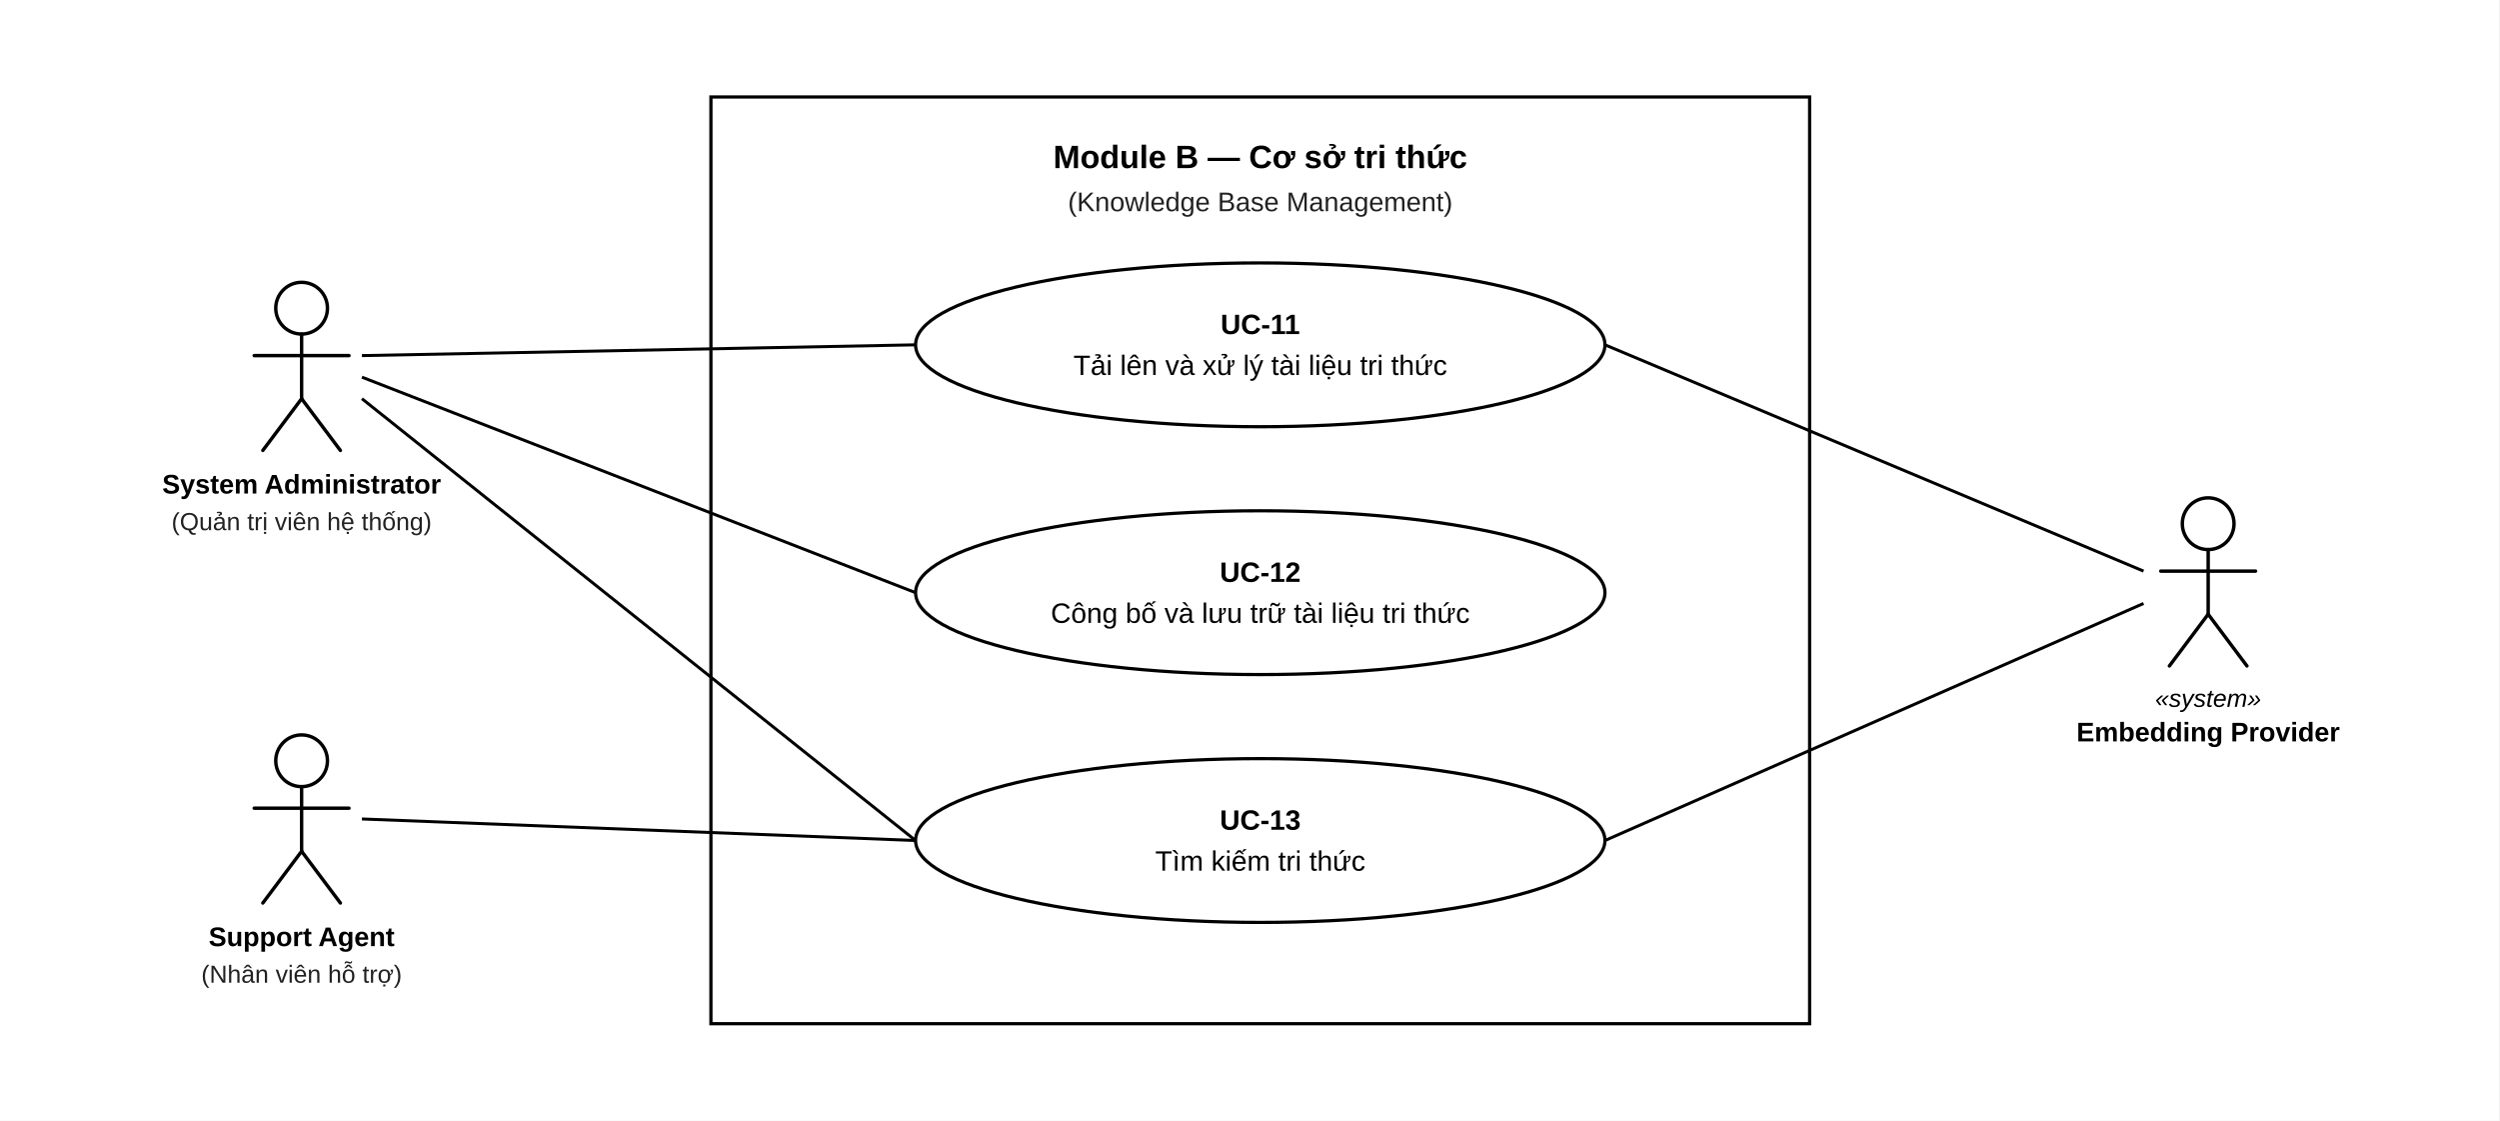
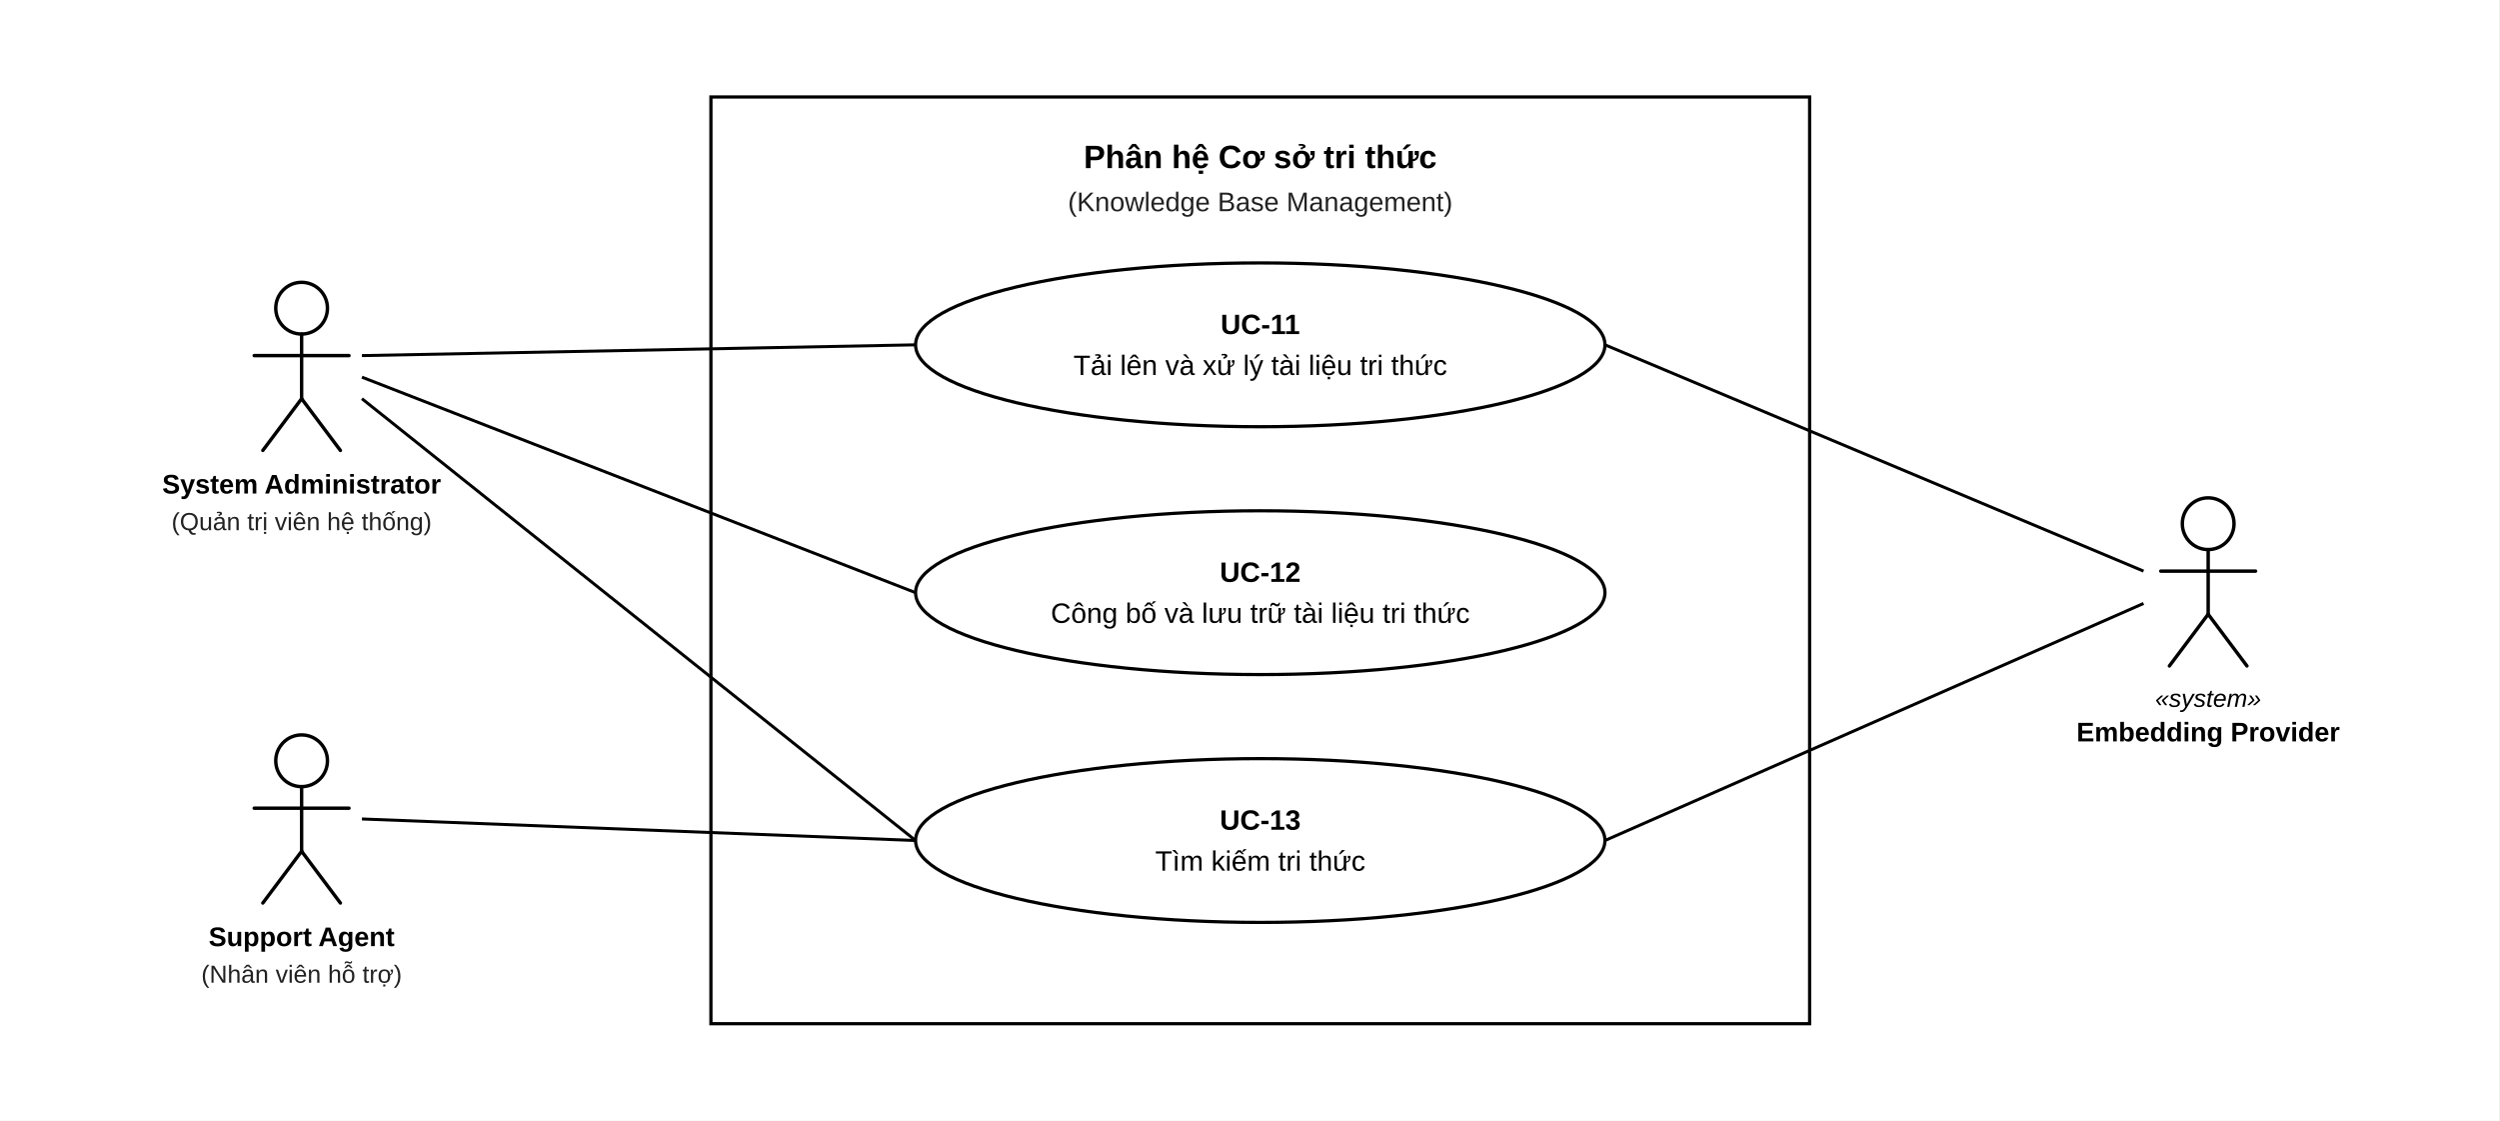
<svg xmlns="http://www.w3.org/2000/svg" viewBox="0 0 1160 520" width="1160" height="520" font-family="Arial, 'Segoe UI', Roboto, sans-serif">
  <rect width="1160" height="520" fill="#FFFFFF" />
  <rect x="330" y="45" width="510" height="430" fill="#FFFFFF" stroke="#000000" stroke-width="1.5" />
  <text x="585" y="78" text-anchor="middle" font-size="15" font-weight="700" fill="#000000">
-     Module B — Cơ sở tri thức
+     Phân hệ Cơ sở tri thức
  </text>
  <text x="585" y="98" text-anchor="middle" font-size="12.5" font-weight="400" fill="#222222">
    (Knowledge Base Management)
  </text>
  <line x1="168" y1="165" x2="425" y2="160" stroke="#000000" stroke-width="1.4" />
  <line x1="168" y1="175" x2="425" y2="275" stroke="#000000" stroke-width="1.4" />
  <line x1="168" y1="185" x2="425" y2="390" stroke="#000000" stroke-width="1.4" />
  <line x1="168" y1="380" x2="425" y2="390" stroke="#000000" stroke-width="1.4" />
  <line x1="745" y1="160" x2="995" y2="265" stroke="#000000" stroke-width="1.4" />
  <line x1="745" y1="390" x2="995" y2="280" stroke="#000000" stroke-width="1.4" />
  <ellipse cx="585" cy="160" rx="160" ry="38" fill="#FFFFFF" stroke="#000000" stroke-width="1.5" />
  <text x="585" y="155" text-anchor="middle" font-size="13" font-weight="700" fill="#000000">UC-11</text>
  <text x="585" y="174" text-anchor="middle" font-size="13" font-weight="400" fill="#000000">Tải lên và xử lý tài liệu tri thức</text>
  <ellipse cx="585" cy="275" rx="160" ry="38" fill="#FFFFFF" stroke="#000000" stroke-width="1.5" />
  <text x="585" y="270" text-anchor="middle" font-size="13" font-weight="700" fill="#000000">UC-12</text>
  <text x="585" y="289" text-anchor="middle" font-size="13" font-weight="400" fill="#000000">Công bố và lưu trữ tài liệu tri thức</text>
  <ellipse cx="585" cy="390" rx="160" ry="38" fill="#FFFFFF" stroke="#000000" stroke-width="1.5" />
  <text x="585" y="385" text-anchor="middle" font-size="13" font-weight="700" fill="#000000">UC-13</text>
  <text x="585" y="404" text-anchor="middle" font-size="13" font-weight="400" fill="#000000">Tìm kiếm tri thức</text>
  <g stroke="#000000" stroke-width="1.6" fill="#FFFFFF" stroke-linecap="round" stroke-linejoin="round">
    <circle cx="140" cy="143" r="12" />
    <line x1="140" y1="155" x2="140" y2="185" />
    <line x1="118" y1="165" x2="162" y2="165" />
    <line x1="140" y1="185" x2="122" y2="209" />
    <line x1="140" y1="185" x2="158" y2="209" />
  </g>
  <text x="140" y="229" text-anchor="middle" font-size="12.5" font-weight="700" fill="#000000">System Administrator</text>
  <text x="140" y="246" text-anchor="middle" font-size="11.5" font-weight="400" fill="#222222">(Quản trị viên hệ thống)</text>
  <g stroke="#000000" stroke-width="1.6" fill="#FFFFFF" stroke-linecap="round" stroke-linejoin="round">
    <circle cx="140" cy="353" r="12" />
    <line x1="140" y1="365" x2="140" y2="395" />
    <line x1="118" y1="375" x2="162" y2="375" />
    <line x1="140" y1="395" x2="122" y2="419" />
    <line x1="140" y1="395" x2="158" y2="419" />
  </g>
  <text x="140" y="439" text-anchor="middle" font-size="12.5" font-weight="700" fill="#000000">Support Agent</text>
  <text x="140" y="456" text-anchor="middle" font-size="11.5" font-weight="400" fill="#222222">(Nhân viên hỗ trợ)</text>
  <g stroke="#000000" stroke-width="1.6" fill="#FFFFFF" stroke-linecap="round" stroke-linejoin="round">
    <circle cx="1025" cy="243" r="12" />
    <line x1="1025" y1="255" x2="1025" y2="285" />
    <line x1="1003" y1="265" x2="1047" y2="265" />
    <line x1="1025" y1="285" x2="1007" y2="309" />
    <line x1="1025" y1="285" x2="1043" y2="309" />
  </g>
  <text x="1025" y="328" text-anchor="middle" font-size="11.5" font-style="italic" fill="#000000">«system»</text>
  <text x="1025" y="344" text-anchor="middle" font-size="12.5" font-weight="700" fill="#000000">Embedding Provider</text>
</svg>
